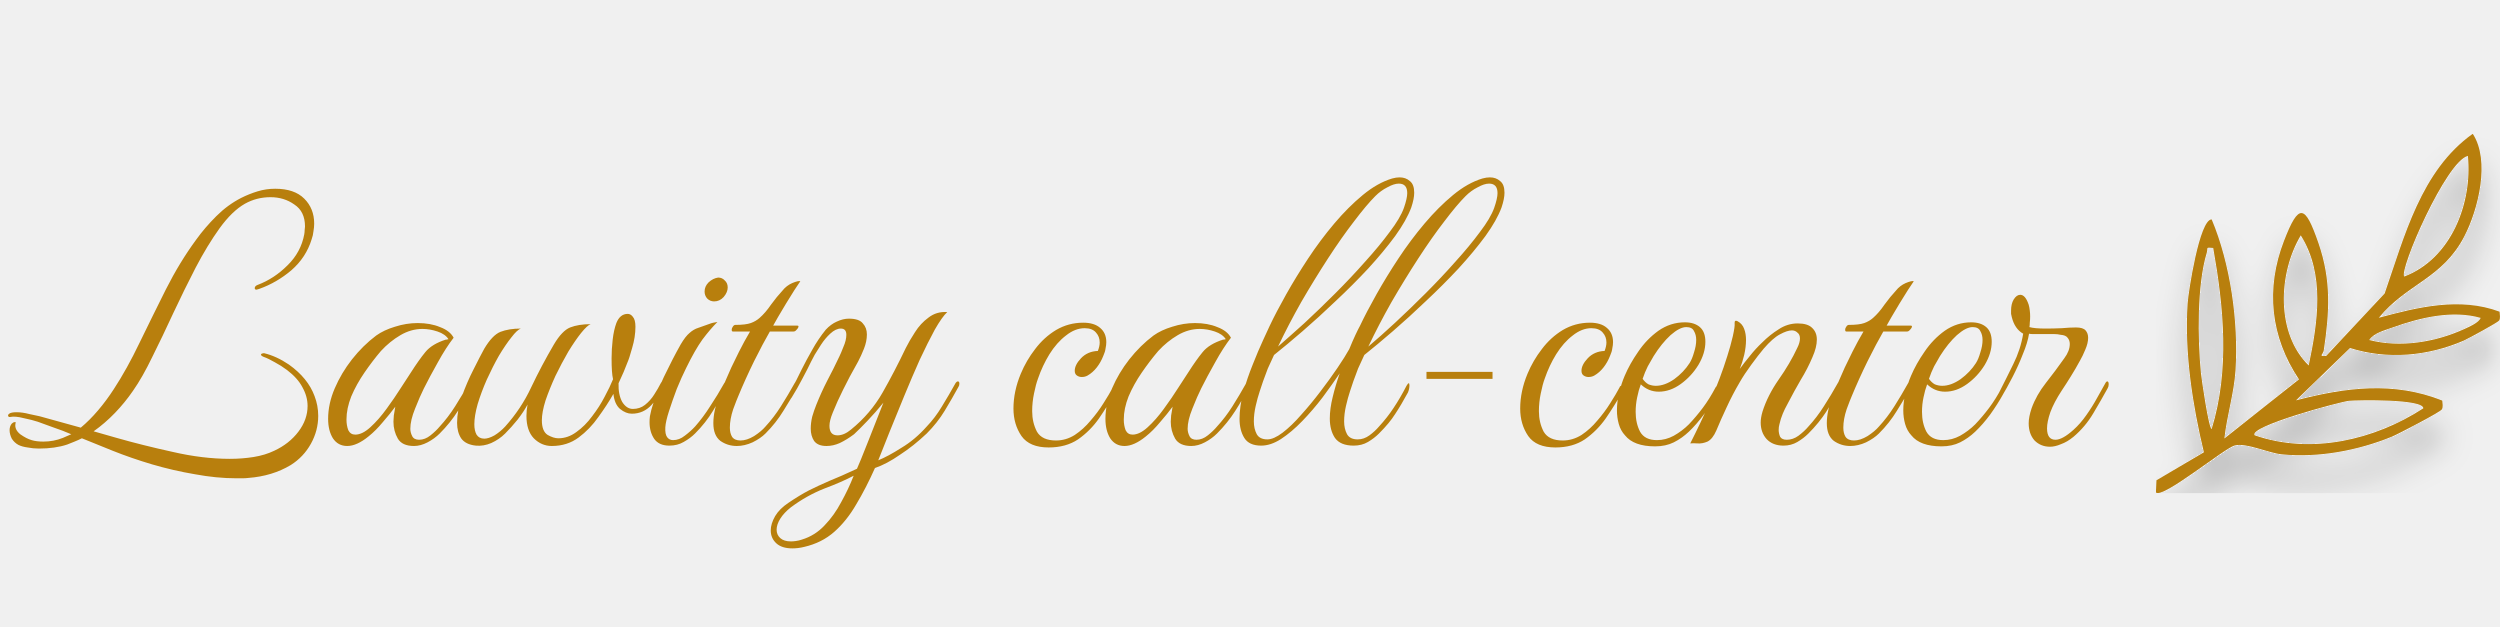
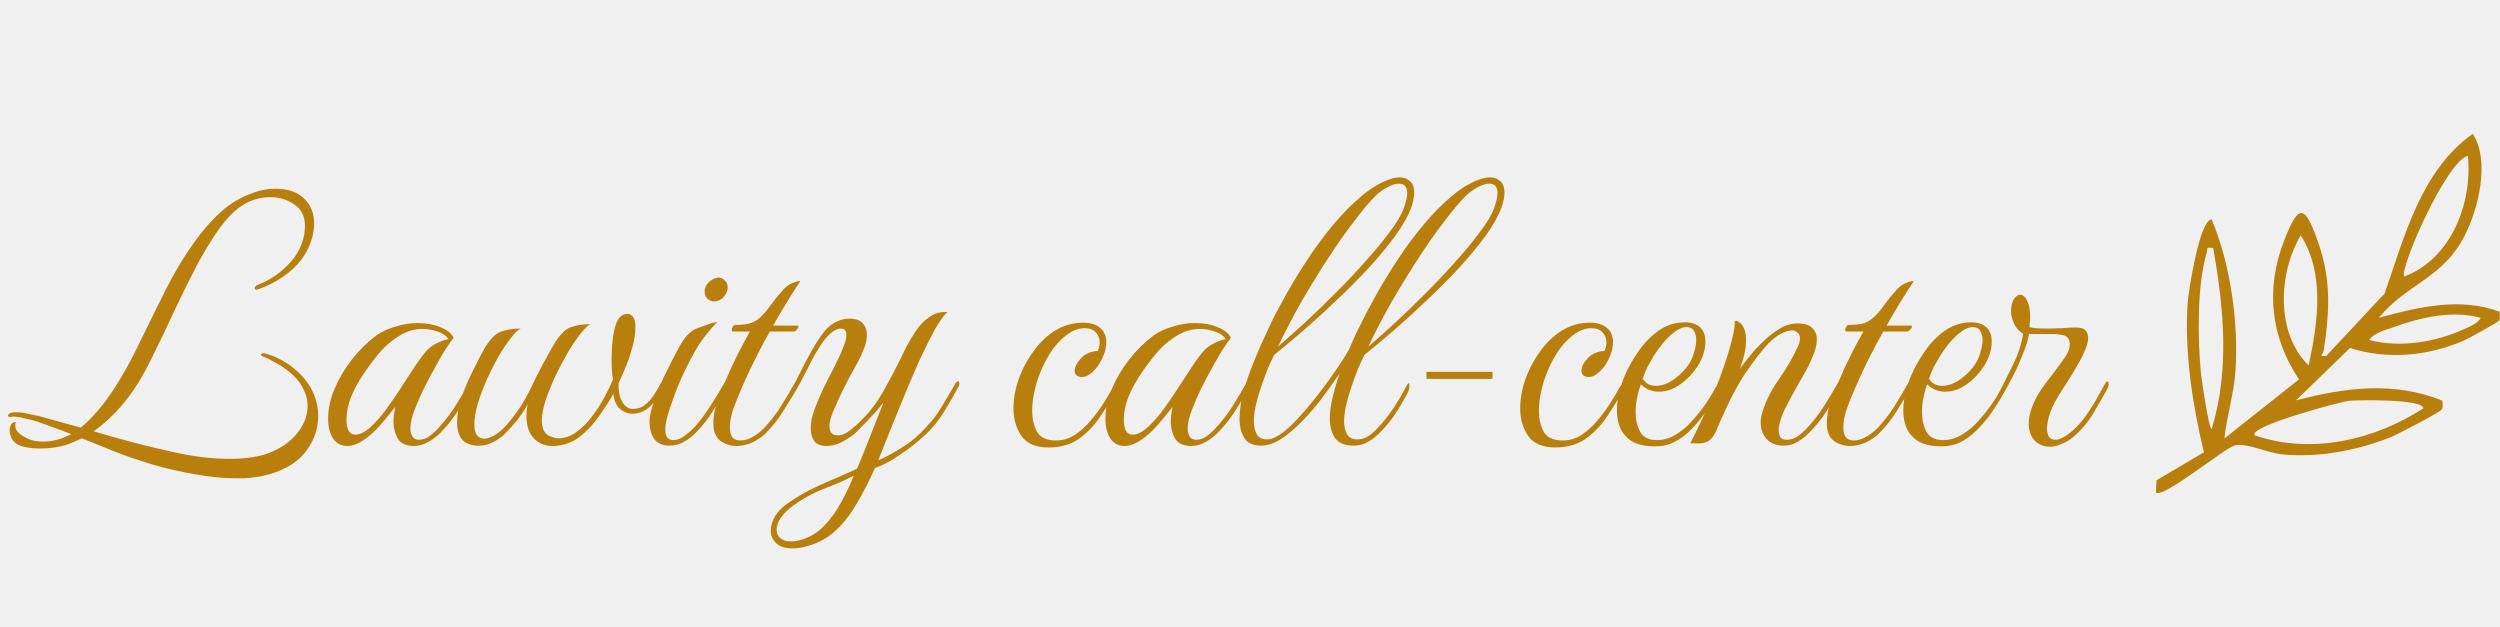
<svg xmlns="http://www.w3.org/2000/svg" width="327" height="82" viewBox="0 0 327 82" fill="none">
  <path d="M32.503 62.512C32.247 62.544 31.975 62.56 31.687 62.56C31.431 62.56 31.175 62.56 30.919 62.56C29.191 62.56 27.383 62.384 25.495 62.032C23.607 61.712 21.735 61.28 19.879 60.736C18.055 60.192 16.343 59.6 14.743 58.96L10.711 57.328C10.391 57.488 10.071 57.632 9.751 57.76C9.463 57.888 9.143 58.016 8.791 58.144C7.735 58.496 6.503 58.672 5.095 58.672C4.583 58.672 4.087 58.624 3.607 58.528C3.127 58.464 2.727 58.352 2.407 58.192C2.055 58 1.767 57.728 1.543 57.376C1.351 56.992 1.255 56.624 1.255 56.272C1.255 55.92 1.351 55.632 1.543 55.408C1.671 55.28 1.799 55.216 1.927 55.216C2.055 55.184 2.087 55.248 2.023 55.408C1.927 55.92 2.135 56.384 2.647 56.8C3.191 57.184 3.687 57.44 4.135 57.568C4.551 57.696 5.063 57.76 5.671 57.76C6.567 57.76 7.415 57.6 8.215 57.28L9.319 56.8C8.583 56.48 7.831 56.192 7.063 55.936C6.295 55.648 5.591 55.392 4.951 55.168C4.471 55.008 3.847 54.848 3.079 54.688C2.343 54.496 1.751 54.448 1.303 54.544H1.255C1.159 54.544 1.095 54.496 1.063 54.4C1.031 54.304 1.079 54.208 1.207 54.112C1.367 53.984 1.687 53.92 2.167 53.92C2.679 53.92 3.239 54 3.847 54.16C4.455 54.288 4.903 54.384 5.191 54.448L10.567 55.936C11.335 55.296 12.087 54.544 12.823 53.68C13.559 52.816 14.247 51.888 14.887 50.896C16.039 49.136 17.159 47.12 18.247 44.848C19.367 42.544 20.519 40.208 21.703 37.84C22.919 35.44 24.247 33.264 25.687 31.312C26.423 30.288 27.287 29.28 28.279 28.288C29.271 27.296 30.359 26.496 31.543 25.888C32.247 25.536 32.967 25.248 33.703 25.024C34.439 24.8 35.207 24.688 36.007 24.688C37.671 24.688 38.935 25.12 39.799 25.984C40.663 26.848 41.095 27.936 41.095 29.248C41.095 29.568 41.063 29.904 40.999 30.256C40.967 30.608 40.887 30.96 40.759 31.312C40.279 32.88 39.399 34.224 38.119 35.344C36.839 36.432 35.431 37.248 33.895 37.792C33.703 37.856 33.591 37.888 33.559 37.888C33.399 37.888 33.319 37.824 33.319 37.696C33.319 37.504 33.447 37.36 33.703 37.264C35.143 36.72 36.439 35.872 37.591 34.72C38.775 33.568 39.511 32.208 39.799 30.64C39.831 30.448 39.847 30.272 39.847 30.112C39.879 29.92 39.895 29.76 39.895 29.632C39.895 28.32 39.431 27.36 38.503 26.752C37.607 26.112 36.567 25.792 35.383 25.792C34.167 25.792 33.047 26.08 32.023 26.656C30.903 27.296 29.799 28.368 28.711 29.872C27.655 31.344 26.615 33.056 25.591 35.008C24.599 36.928 23.623 38.912 22.663 40.96C21.735 42.976 20.823 44.88 19.927 46.672C19.063 48.464 18.215 49.952 17.383 51.136C16.679 52.16 15.895 53.12 15.031 54.016C14.167 54.912 13.239 55.712 12.247 56.416L15.271 57.28C17.511 57.92 19.943 58.528 22.567 59.104C25.191 59.712 27.687 60.016 30.055 60.016C31.143 60.016 32.183 59.936 33.175 59.776C34.167 59.616 35.063 59.344 35.863 58.96C37.175 58.352 38.231 57.52 39.031 56.464C39.831 55.408 40.231 54.288 40.231 53.104C40.231 52.272 40.007 51.456 39.559 50.656C39.143 49.856 38.471 49.104 37.543 48.4C37.031 48.016 36.503 47.68 35.959 47.392C35.415 47.072 34.919 46.832 34.471 46.672C34.247 46.576 34.135 46.48 34.135 46.384C34.135 46.32 34.183 46.272 34.279 46.24C34.407 46.208 34.487 46.192 34.519 46.192C35.607 46.448 36.695 46.944 37.783 47.68C39.447 48.864 40.567 50.24 41.143 51.808C41.463 52.64 41.623 53.504 41.623 54.4C41.623 55.68 41.303 56.896 40.663 58.048C40.023 59.2 39.143 60.128 38.023 60.832C36.423 61.792 34.583 62.352 32.503 62.512ZM54.151 58.336C53.127 58.336 52.423 58.016 52.039 57.376C51.655 56.704 51.463 55.968 51.463 55.168C51.463 55.008 51.479 54.736 51.511 54.352C51.575 53.936 51.639 53.552 51.703 53.2C51.255 53.808 50.711 54.48 50.071 55.216C49.463 55.952 48.839 56.576 48.199 57.088C47.175 57.92 46.247 58.336 45.415 58.336C44.615 58.336 43.991 58 43.543 57.328C43.127 56.656 42.919 55.808 42.919 54.784C42.919 53.472 43.207 52.144 43.783 50.8C44.359 49.456 45.111 48.192 46.039 47.008C46.999 45.792 48.055 44.752 49.207 43.888C49.879 43.408 50.695 43.024 51.655 42.736C52.647 42.416 53.639 42.256 54.631 42.256C55.751 42.256 56.727 42.432 57.559 42.784C58.423 43.104 59.015 43.568 59.335 44.176C58.663 45.04 57.975 46.112 57.271 47.392C56.567 48.64 55.959 49.776 55.447 50.8C55.095 51.504 54.711 52.384 54.295 53.44C53.879 54.464 53.671 55.344 53.671 56.08C53.671 56.4 53.751 56.72 53.911 57.04C54.071 57.36 54.375 57.52 54.823 57.52C55.335 57.52 55.831 57.328 56.311 56.944C56.791 56.56 57.191 56.176 57.511 55.792C58.247 54.992 58.919 54.112 59.527 53.152C60.135 52.192 60.743 51.168 61.351 50.08C61.447 49.952 61.543 49.888 61.639 49.888C61.767 49.888 61.831 49.984 61.831 50.176C61.831 50.336 61.799 50.464 61.735 50.56C61.191 51.616 60.583 52.672 59.911 53.728C59.239 54.784 58.439 55.776 57.511 56.704C57.063 57.152 56.535 57.536 55.927 57.856C55.319 58.176 54.727 58.336 54.151 58.336ZM46.471 56.848C47.079 56.848 47.735 56.528 48.439 55.888C49.175 55.216 49.879 54.416 50.551 53.488C51.255 52.528 51.879 51.616 52.423 50.752C52.999 49.856 53.447 49.168 53.767 48.688C54.439 47.632 55.063 46.752 55.639 46.048C56.215 45.344 57.111 44.8 58.327 44.416C58.391 44.416 58.439 44.416 58.471 44.416C58.535 44.384 58.599 44.368 58.663 44.368C58.375 43.92 57.895 43.584 57.223 43.36C56.551 43.136 55.895 43.024 55.255 43.024C54.263 43.024 53.303 43.296 52.375 43.84C51.447 44.384 50.599 45.072 49.831 45.904C49.095 46.768 48.375 47.712 47.671 48.736C46.967 49.76 46.391 50.8 45.943 51.856C45.527 52.912 45.319 53.92 45.319 54.88C45.319 55.392 45.399 55.856 45.559 56.272C45.751 56.656 46.055 56.848 46.471 56.848ZM72.171 58.336C71.275 58.336 70.491 58 69.819 57.328C69.179 56.656 68.859 55.68 68.859 54.4C68.859 53.92 68.907 53.424 69.003 52.912C68.683 53.52 68.251 54.176 67.707 54.88C67.163 55.552 66.619 56.16 66.075 56.704C65.563 57.216 64.955 57.632 64.251 57.952C63.579 58.24 62.907 58.352 62.235 58.288C61.339 58.192 60.699 57.872 60.315 57.328C59.963 56.784 59.787 56.112 59.787 55.312C59.787 54.256 59.995 53.104 60.411 51.856C60.859 50.608 61.371 49.424 61.947 48.304C62.523 47.152 62.987 46.256 63.339 45.616C64.043 44.432 64.747 43.696 65.451 43.408C66.187 43.12 67.083 42.976 68.139 42.976C67.819 43.072 67.403 43.456 66.891 44.128C66.379 44.768 65.835 45.568 65.259 46.528C64.715 47.488 64.187 48.528 63.675 49.648C63.195 50.736 62.795 51.808 62.475 52.864C62.187 53.888 62.043 54.768 62.043 55.504C62.043 56.048 62.139 56.496 62.331 56.848C62.555 57.2 62.891 57.376 63.339 57.376C63.723 57.376 64.171 57.232 64.683 56.944C65.195 56.624 65.659 56.24 66.075 55.792C67.483 54.224 68.619 52.512 69.483 50.656C70.379 48.768 71.371 46.896 72.459 45.04C73.163 43.856 73.867 43.12 74.571 42.832C75.307 42.544 76.203 42.4 77.259 42.4C76.971 42.496 76.555 42.88 76.011 43.552C75.499 44.192 74.939 45.008 74.331 46C73.755 46.992 73.195 48.048 72.651 49.168C72.139 50.288 71.707 51.36 71.355 52.384C71.035 53.408 70.875 54.272 70.875 54.976C70.875 55.936 71.131 56.576 71.643 56.896C72.155 57.184 72.619 57.328 73.035 57.328C73.867 57.328 74.651 57.056 75.387 56.512C76.155 55.968 76.843 55.28 77.451 54.448C78.091 53.616 78.635 52.768 79.083 51.904C79.563 51.008 79.931 50.24 80.187 49.6C80.059 49.088 79.995 48.176 79.995 46.864C79.995 46.064 80.043 45.248 80.139 44.416C80.235 43.584 80.395 42.864 80.619 42.256C80.939 41.456 81.435 41.056 82.107 41.056C82.363 41.056 82.587 41.184 82.779 41.44C83.003 41.696 83.115 42.128 83.115 42.736C83.115 43.632 82.971 44.56 82.683 45.52C82.427 46.448 82.219 47.088 82.059 47.44C81.931 47.76 81.771 48.16 81.579 48.64C81.387 49.088 81.163 49.584 80.907 50.128C80.875 51.12 81.035 51.936 81.387 52.576C81.771 53.184 82.235 53.488 82.779 53.488C83.387 53.488 83.915 53.312 84.363 52.96C84.843 52.576 85.243 52.128 85.563 51.616C85.915 51.072 86.203 50.576 86.427 50.128C86.523 49.936 86.651 49.84 86.811 49.84C86.939 49.84 87.003 49.92 87.003 50.08C87.003 50.176 86.955 50.32 86.859 50.512C86.475 51.376 85.931 52.192 85.227 52.96C84.523 53.728 83.659 54.112 82.635 54.112C82.123 54.112 81.611 53.904 81.099 53.488C80.619 53.072 80.331 52.416 80.235 51.52C79.691 52.48 79.035 53.488 78.267 54.544C77.531 55.6 76.667 56.496 75.675 57.232C74.683 57.968 73.515 58.336 72.171 58.336ZM87.552 58.288C86.656 58.288 86 58 85.584 57.424C85.168 56.816 84.96 56.08 84.96 55.216C84.96 54.96 84.976 54.704 85.008 54.448C85.072 54.16 85.136 53.872 85.2 53.584C85.552 52.304 86.096 50.88 86.832 49.312C87.6 47.712 88.336 46.288 89.04 45.04C89.456 44.336 89.84 43.84 90.192 43.552C90.544 43.232 90.928 43.008 91.344 42.88C91.76 42.72 92.256 42.544 92.832 42.352C92.992 42.288 93.152 42.24 93.312 42.208C93.472 42.176 93.648 42.144 93.84 42.112C93.2 42.752 92.544 43.52 91.872 44.416C91.232 45.312 90.528 46.544 89.76 48.112C89.344 48.944 88.928 49.872 88.512 50.896C88.128 51.92 87.792 52.88 87.504 53.776C87.216 54.672 87.056 55.376 87.024 55.888C86.992 56.496 87.072 56.928 87.264 57.184C87.456 57.44 87.712 57.568 88.032 57.568C88.576 57.568 89.088 57.376 89.568 56.992C90.08 56.608 90.528 56.208 90.912 55.792C91.616 54.992 92.272 54.112 92.88 53.152C93.52 52.192 94.144 51.168 94.752 50.08C94.848 49.952 94.928 49.888 94.992 49.888C95.12 49.888 95.184 49.984 95.184 50.176C95.184 50.336 95.152 50.464 95.088 50.56C94.512 51.616 93.904 52.672 93.264 53.728C92.624 54.784 91.84 55.776 90.912 56.704C90.496 57.12 90 57.488 89.424 57.808C88.88 58.128 88.256 58.288 87.552 58.288ZM93.408 39.424C93.056 39.424 92.752 39.296 92.496 39.04C92.272 38.784 92.16 38.48 92.16 38.128C92.16 37.68 92.336 37.28 92.688 36.928C93.072 36.576 93.488 36.368 93.936 36.304C94.288 36.304 94.576 36.432 94.8 36.688C95.056 36.912 95.184 37.216 95.184 37.6C95.184 38.016 95.008 38.432 94.656 38.848C94.304 39.232 93.888 39.424 93.408 39.424ZM96.378 58.336C95.578 58.336 94.858 58.112 94.218 57.664C93.61 57.184 93.306 56.416 93.306 55.36C93.306 54.24 93.578 53.008 94.122 51.664C94.666 50.32 95.178 49.12 95.658 48.064C95.914 47.552 96.25 46.864 96.666 46C97.114 45.104 97.594 44.224 98.106 43.36H95.85C95.754 43.36 95.706 43.28 95.706 43.12C95.706 42.992 95.754 42.864 95.85 42.736C95.946 42.576 96.058 42.496 96.186 42.496C97.082 42.496 97.754 42.416 98.202 42.256C98.65 42.096 99.034 41.872 99.354 41.584C99.866 41.136 100.362 40.56 100.842 39.856C101.354 39.152 101.85 38.544 102.33 38.032C102.682 37.584 103.114 37.248 103.626 37.024C104.17 36.8 104.522 36.72 104.682 36.784C104.522 37.008 104.266 37.392 103.914 37.936C103.562 38.48 103.194 39.072 102.81 39.712C102.426 40.352 102.074 40.944 101.754 41.488C101.434 42.032 101.226 42.4 101.13 42.592H104.298C104.394 42.592 104.442 42.624 104.442 42.688C104.442 42.816 104.362 42.96 104.202 43.12C104.074 43.28 103.946 43.36 103.818 43.36H100.698C100.122 44.352 99.434 45.648 98.634 47.248C97.866 48.816 97.178 50.336 96.57 51.808C96.442 52.096 96.218 52.672 95.898 53.536C95.61 54.4 95.466 55.2 95.466 55.936C95.466 56.416 95.562 56.816 95.754 57.136C95.978 57.456 96.346 57.616 96.858 57.616C97.402 57.616 97.994 57.424 98.634 57.04C99.274 56.624 99.77 56.208 100.122 55.792C100.858 54.992 101.53 54.112 102.138 53.152C102.746 52.192 103.354 51.168 103.962 50.08C104.058 49.952 104.154 49.888 104.25 49.888C104.378 49.888 104.442 49.984 104.442 50.176C104.442 50.336 104.41 50.464 104.346 50.56C103.77 51.616 103.146 52.672 102.474 53.728C101.834 54.784 101.05 55.776 100.122 56.704C99.706 57.12 99.146 57.504 98.442 57.856C97.738 58.176 97.05 58.336 96.378 58.336ZM105.181 71.536C104.669 71.664 104.157 71.728 103.645 71.728C102.717 71.728 102.013 71.504 101.533 71.056C101.053 70.608 100.813 70.048 100.813 69.376C100.813 68.8 101.005 68.176 101.389 67.504C101.773 66.864 102.349 66.288 103.117 65.776C104.109 65.104 105.005 64.56 105.805 64.144C106.637 63.728 107.533 63.312 108.493 62.896C109.453 62.512 110.653 61.984 112.093 61.312C112.253 60.96 112.429 60.544 112.621 60.064C112.813 59.584 113.133 58.784 113.581 57.664C114.029 56.544 114.685 54.88 115.549 52.672C114.845 53.536 114.141 54.336 113.437 55.072C112.733 55.808 112.157 56.384 111.709 56.8C111.069 57.28 110.445 57.664 109.837 57.952C109.261 58.208 108.685 58.336 108.109 58.336C107.341 58.336 106.797 58.112 106.477 57.664C106.189 57.216 106.045 56.688 106.045 56.08C106.045 55.568 106.109 55.04 106.237 54.496C106.397 53.952 106.573 53.44 106.765 52.96C107.213 51.84 107.693 50.784 108.205 49.792C108.749 48.768 109.277 47.712 109.789 46.624C109.917 46.368 110.093 45.952 110.317 45.376C110.573 44.8 110.701 44.272 110.701 43.792C110.701 43.248 110.461 42.976 109.981 42.976C109.533 42.976 109.069 43.2 108.589 43.648C108.141 44.064 107.741 44.544 107.389 45.088C107.037 45.632 106.765 46.064 106.573 46.384C106.573 46.384 106.413 46.688 106.093 47.296C105.805 47.904 105.421 48.656 104.941 49.552C104.493 50.416 104.029 51.232 103.549 52C103.453 52.16 103.325 52.24 103.165 52.24C103.037 52.24 102.973 52.176 102.973 52.048C102.973 51.984 103.053 51.792 103.213 51.472C103.917 50.224 104.461 49.184 104.845 48.352C105.261 47.52 105.725 46.656 106.237 45.76C106.749 44.832 107.341 43.952 108.013 43.12C108.461 42.64 108.941 42.288 109.453 42.064C109.997 41.808 110.525 41.68 111.037 41.68C111.933 41.68 112.541 41.888 112.861 42.304C113.213 42.688 113.389 43.168 113.389 43.744C113.389 44.352 113.261 44.976 113.005 45.616C112.749 46.256 112.493 46.816 112.237 47.296C111.437 48.704 110.781 49.936 110.269 50.992C109.757 52.016 109.309 53.008 108.925 53.968C108.637 54.672 108.493 55.248 108.493 55.696C108.493 56.528 108.845 56.944 109.549 56.944C110.125 56.944 110.717 56.688 111.325 56.176C113.021 54.8 114.397 53.184 115.453 51.328C116.509 49.472 117.517 47.536 118.477 45.52C118.797 44.88 119.197 44.192 119.677 43.456C120.157 42.688 120.749 42.048 121.453 41.536C122.157 40.992 122.973 40.752 123.901 40.816C123.453 41.232 122.909 42 122.269 43.12C121.661 44.24 121.005 45.552 120.301 47.056C119.629 48.56 118.957 50.128 118.285 51.76C117.613 53.392 116.973 54.96 116.365 56.464C115.789 57.936 115.293 59.184 114.877 60.208C115.741 59.856 116.749 59.312 117.901 58.576C119.085 57.872 120.189 56.944 121.213 55.792C121.949 55.024 122.605 54.16 123.181 53.2C123.789 52.208 124.397 51.168 125.005 50.08C125.101 49.952 125.197 49.888 125.293 49.888C125.421 49.888 125.485 49.984 125.485 50.176C125.485 50.336 125.453 50.464 125.389 50.56C124.813 51.616 124.205 52.672 123.565 53.728C122.925 54.784 122.141 55.776 121.213 56.704C120.061 57.792 118.893 58.72 117.709 59.488C116.557 60.288 115.469 60.864 114.445 61.216C113.677 62.944 112.861 64.528 111.997 65.968C111.165 67.408 110.205 68.608 109.117 69.568C108.029 70.528 106.717 71.184 105.181 71.536ZM104.893 70.576C106.045 70.224 107.037 69.6 107.869 68.704C108.701 67.84 109.421 66.832 110.029 65.68C110.669 64.528 111.213 63.376 111.661 62.224C110.637 62.768 109.357 63.328 107.821 63.904C106.285 64.512 104.829 65.328 103.453 66.352C102.845 66.832 102.381 67.328 102.061 67.84C101.741 68.352 101.581 68.832 101.581 69.28C101.581 69.728 101.741 70.096 102.061 70.384C102.381 70.672 102.845 70.816 103.453 70.816C103.645 70.816 103.853 70.8 104.077 70.768C104.333 70.736 104.605 70.672 104.893 70.576ZM137.168 58.528C135.504 58.528 134.32 58.032 133.616 57.04C132.912 56.016 132.56 54.816 132.56 53.44C132.56 51.936 132.88 50.416 133.52 48.88C134 47.728 134.624 46.656 135.392 45.664C136.16 44.64 137.072 43.808 138.128 43.168C139.216 42.528 140.4 42.208 141.68 42.208C142.64 42.208 143.376 42.432 143.888 42.88C144.432 43.328 144.704 43.952 144.704 44.752C144.704 45.008 144.672 45.28 144.608 45.568C144.576 45.856 144.48 46.176 144.32 46.528C144.096 47.104 143.808 47.616 143.456 48.064C143.104 48.512 142.704 48.864 142.256 49.12C142.032 49.248 141.776 49.312 141.488 49.312C141.264 49.312 141.056 49.248 140.864 49.12C140.672 48.992 140.576 48.784 140.576 48.496C140.576 47.984 140.848 47.44 141.392 46.864C141.968 46.256 142.704 45.936 143.6 45.904C143.76 45.488 143.84 45.12 143.84 44.8C143.84 44.288 143.68 43.856 143.36 43.504C143.04 43.12 142.544 42.928 141.872 42.928C141.04 42.928 140.224 43.248 139.424 43.888C138.624 44.496 137.904 45.312 137.264 46.336C136.656 47.328 136.16 48.384 135.776 49.504C135.584 50.016 135.408 50.672 135.248 51.472C135.088 52.24 135.008 53.008 135.008 53.776C135.008 54.768 135.216 55.664 135.632 56.464C136.08 57.232 136.912 57.616 138.128 57.616C138.992 57.616 139.808 57.376 140.576 56.896C141.344 56.384 142.032 55.76 142.64 55.024C143.28 54.288 143.84 53.536 144.32 52.768C144.832 51.968 145.248 51.264 145.568 50.656C145.6 50.528 145.68 50.464 145.808 50.464C145.968 50.464 146.048 50.592 146.048 50.848C146.048 50.976 146 51.12 145.904 51.28C145.232 52.464 144.512 53.616 143.744 54.736C142.976 55.824 142.064 56.736 141.008 57.472C139.952 58.176 138.672 58.528 137.168 58.528ZM155.823 58.336C154.799 58.336 154.095 58.016 153.711 57.376C153.327 56.704 153.135 55.968 153.135 55.168C153.135 55.008 153.151 54.736 153.183 54.352C153.247 53.936 153.311 53.552 153.375 53.2C152.927 53.808 152.383 54.48 151.743 55.216C151.135 55.952 150.511 56.576 149.871 57.088C148.847 57.92 147.919 58.336 147.087 58.336C146.287 58.336 145.663 58 145.215 57.328C144.799 56.656 144.591 55.808 144.591 54.784C144.591 53.472 144.879 52.144 145.455 50.8C146.031 49.456 146.783 48.192 147.711 47.008C148.671 45.792 149.727 44.752 150.879 43.888C151.551 43.408 152.367 43.024 153.327 42.736C154.319 42.416 155.311 42.256 156.303 42.256C157.423 42.256 158.399 42.432 159.231 42.784C160.095 43.104 160.687 43.568 161.007 44.176C160.335 45.04 159.647 46.112 158.943 47.392C158.239 48.64 157.631 49.776 157.119 50.8C156.767 51.504 156.383 52.384 155.967 53.44C155.551 54.464 155.343 55.344 155.343 56.08C155.343 56.4 155.423 56.72 155.583 57.04C155.743 57.36 156.047 57.52 156.495 57.52C157.007 57.52 157.503 57.328 157.983 56.944C158.463 56.56 158.863 56.176 159.183 55.792C159.919 54.992 160.591 54.112 161.199 53.152C161.807 52.192 162.415 51.168 163.023 50.08C163.119 49.952 163.215 49.888 163.311 49.888C163.439 49.888 163.503 49.984 163.503 50.176C163.503 50.336 163.471 50.464 163.407 50.56C162.863 51.616 162.255 52.672 161.583 53.728C160.911 54.784 160.111 55.776 159.183 56.704C158.735 57.152 158.207 57.536 157.599 57.856C156.991 58.176 156.399 58.336 155.823 58.336ZM148.143 56.848C148.751 56.848 149.407 56.528 150.111 55.888C150.847 55.216 151.551 54.416 152.223 53.488C152.927 52.528 153.551 51.616 154.095 50.752C154.671 49.856 155.119 49.168 155.439 48.688C156.111 47.632 156.735 46.752 157.311 46.048C157.887 45.344 158.783 44.8 159.999 44.416C160.063 44.416 160.111 44.416 160.143 44.416C160.207 44.384 160.271 44.368 160.335 44.368C160.047 43.92 159.567 43.584 158.895 43.36C158.223 43.136 157.567 43.024 156.927 43.024C155.935 43.024 154.975 43.296 154.047 43.84C153.119 44.384 152.271 45.072 151.503 45.904C150.767 46.768 150.047 47.712 149.343 48.736C148.639 49.76 148.063 50.8 147.615 51.856C147.199 52.912 146.991 53.92 146.991 54.88C146.991 55.392 147.071 55.856 147.231 56.272C147.423 56.656 147.727 56.848 148.143 56.848ZM164.963 58.288C163.907 58.288 163.171 57.952 162.755 57.28C162.339 56.608 162.131 55.776 162.131 54.784C162.131 53.728 162.291 52.576 162.611 51.328C162.963 50.08 163.379 48.864 163.859 47.68C164.339 46.464 164.787 45.408 165.203 44.512C165.619 43.616 165.907 42.992 166.067 42.64C166.643 41.424 167.363 40.048 168.227 38.512C169.091 36.976 170.051 35.408 171.107 33.808C172.163 32.208 173.299 30.688 174.515 29.248C175.731 27.808 176.979 26.56 178.259 25.504C179.539 24.448 180.819 23.728 182.099 23.344C182.451 23.248 182.771 23.2 183.059 23.2C183.603 23.2 184.051 23.36 184.403 23.68C184.787 23.968 184.979 24.48 184.979 25.216C184.979 25.728 184.851 26.368 184.595 27.136C184.179 28.256 183.475 29.504 182.483 30.88C181.491 32.224 180.323 33.632 178.979 35.104C177.635 36.544 176.211 37.968 174.707 39.376C173.235 40.784 171.795 42.096 170.387 43.312C168.979 44.528 167.731 45.568 166.643 46.432C166.355 47.04 166.083 47.632 165.827 48.208C165.603 48.784 165.395 49.344 165.203 49.888C165.107 50.176 164.963 50.608 164.771 51.184C164.579 51.76 164.403 52.4 164.243 53.104C164.083 53.808 164.003 54.48 164.003 55.12C164.003 55.76 164.131 56.32 164.387 56.8C164.643 57.248 165.107 57.472 165.779 57.472C166.323 57.472 166.979 57.184 167.747 56.608C168.547 56 169.363 55.216 170.195 54.256C171.059 53.296 171.891 52.288 172.691 51.232C173.523 50.144 174.275 49.104 174.947 48.112C175.619 47.12 176.131 46.304 176.483 45.664C176.771 44.96 177.043 44.336 177.299 43.792C177.555 43.248 177.747 42.864 177.875 42.64C178.451 41.424 179.171 40.048 180.035 38.512C180.899 36.976 181.859 35.408 182.915 33.808C183.971 32.208 185.107 30.688 186.323 29.248C187.539 27.808 188.787 26.56 190.067 25.504C191.347 24.448 192.627 23.728 193.907 23.344C194.259 23.248 194.579 23.2 194.867 23.2C195.411 23.2 195.859 23.36 196.211 23.68C196.595 23.968 196.787 24.48 196.787 25.216C196.787 25.728 196.659 26.368 196.403 27.136C195.987 28.256 195.283 29.504 194.291 30.88C193.299 32.224 192.131 33.632 190.787 35.104C189.443 36.544 188.019 37.968 186.515 39.376C185.043 40.784 183.603 42.096 182.195 43.312C180.787 44.528 179.539 45.568 178.451 46.432C178.163 47.04 177.891 47.632 177.635 48.208C177.411 48.784 177.203 49.344 177.011 49.888C176.915 50.176 176.771 50.608 176.579 51.184C176.387 51.76 176.211 52.4 176.051 53.104C175.891 53.808 175.811 54.48 175.811 55.12C175.811 55.76 175.939 56.32 176.195 56.8C176.451 57.248 176.915 57.472 177.587 57.472C178.131 57.472 178.643 57.296 179.123 56.944C179.603 56.592 180.019 56.208 180.371 55.792C181.107 54.992 181.747 54.176 182.291 53.344C182.867 52.48 183.427 51.52 183.971 50.464C184.099 50.24 184.195 50.128 184.259 50.128C184.323 50.128 184.355 50.224 184.355 50.416C184.355 50.704 184.291 51.008 184.163 51.328C183.555 52.448 182.995 53.392 182.483 54.16C182.003 54.928 181.299 55.776 180.371 56.704C179.955 57.12 179.475 57.488 178.931 57.808C178.387 58.128 177.763 58.288 177.059 58.288C175.907 58.288 175.091 57.952 174.611 57.28C174.163 56.608 173.939 55.76 173.939 54.736C173.939 53.872 174.067 52.928 174.323 51.904C174.579 50.848 174.883 49.824 175.235 48.832C174.563 49.824 173.811 50.88 172.979 52C172.147 53.088 171.267 54.112 170.339 55.072C169.411 56.032 168.483 56.816 167.555 57.424C166.659 58 165.795 58.288 164.963 58.288ZM167.171 45.328C168.163 44.464 169.315 43.44 170.627 42.256C171.939 41.04 173.283 39.744 174.659 38.368C176.035 36.992 177.331 35.616 178.547 34.24C179.795 32.864 180.867 31.568 181.763 30.352C182.691 29.136 183.315 28.08 183.635 27.184C183.923 26.352 184.067 25.712 184.067 25.264C184.067 24.432 183.699 24.016 182.963 24.016C182.547 24.016 182.051 24.176 181.475 24.496C180.899 24.784 180.371 25.168 179.891 25.648C179.123 26.416 178.195 27.52 177.107 28.96C176.019 30.368 174.883 31.984 173.699 33.808C172.515 35.632 171.347 37.536 170.195 39.52C169.075 41.504 168.067 43.44 167.171 45.328ZM178.979 45.328C180.003 44.464 181.155 43.44 182.435 42.256C183.747 41.04 185.091 39.744 186.467 38.368C187.843 36.992 189.139 35.616 190.355 34.24C191.603 32.864 192.675 31.568 193.571 30.352C194.499 29.136 195.123 28.08 195.443 27.184C195.731 26.352 195.875 25.712 195.875 25.264C195.875 24.432 195.507 24.016 194.771 24.016C194.355 24.016 193.859 24.176 193.283 24.496C192.707 24.784 192.179 25.168 191.699 25.648C190.931 26.416 190.003 27.52 188.915 28.96C187.827 30.368 186.691 31.984 185.507 33.808C184.323 35.632 183.155 37.536 182.003 39.52C180.883 41.504 179.875 43.44 178.979 45.328ZM186.583 49.552V48.64H195.223V49.552H186.583ZM203.449 58.528C201.785 58.528 200.601 58.032 199.897 57.04C199.193 56.016 198.841 54.816 198.841 53.44C198.841 51.936 199.161 50.416 199.801 48.88C200.281 47.728 200.905 46.656 201.673 45.664C202.441 44.64 203.353 43.808 204.409 43.168C205.497 42.528 206.681 42.208 207.961 42.208C208.921 42.208 209.657 42.432 210.169 42.88C210.713 43.328 210.985 43.952 210.985 44.752C210.985 45.008 210.953 45.28 210.889 45.568C210.857 45.856 210.761 46.176 210.601 46.528C210.377 47.104 210.089 47.616 209.737 48.064C209.385 48.512 208.985 48.864 208.537 49.12C208.313 49.248 208.057 49.312 207.769 49.312C207.545 49.312 207.337 49.248 207.145 49.12C206.953 48.992 206.857 48.784 206.857 48.496C206.857 47.984 207.129 47.44 207.673 46.864C208.249 46.256 208.985 45.936 209.881 45.904C210.041 45.488 210.121 45.12 210.121 44.8C210.121 44.288 209.961 43.856 209.641 43.504C209.321 43.12 208.825 42.928 208.153 42.928C207.321 42.928 206.505 43.248 205.705 43.888C204.905 44.496 204.185 45.312 203.545 46.336C202.937 47.328 202.441 48.384 202.057 49.504C201.865 50.016 201.689 50.672 201.529 51.472C201.369 52.24 201.289 53.008 201.289 53.776C201.289 54.768 201.497 55.664 201.913 56.464C202.361 57.232 203.193 57.616 204.409 57.616C205.273 57.616 206.089 57.376 206.857 56.896C207.625 56.384 208.313 55.76 208.921 55.024C209.561 54.288 210.121 53.536 210.601 52.768C211.113 51.968 211.529 51.264 211.849 50.656C211.881 50.528 211.961 50.464 212.089 50.464C212.249 50.464 212.329 50.592 212.329 50.848C212.329 50.976 212.281 51.12 212.185 51.28C211.513 52.464 210.793 53.616 210.025 54.736C209.257 55.824 208.345 56.736 207.289 57.472C206.233 58.176 204.953 58.528 203.449 58.528ZM216.488 58.384C214.632 58.384 213.32 57.904 212.552 56.944C212.168 56.528 211.896 56.032 211.736 55.456C211.576 54.88 211.496 54.288 211.496 53.68C211.496 52.912 211.592 52.144 211.784 51.376C211.976 50.576 212.216 49.84 212.504 49.168C212.952 48.112 213.544 47.056 214.28 46C215.016 44.912 215.896 44 216.92 43.264C217.976 42.528 219.128 42.16 220.376 42.16C221.208 42.16 221.864 42.368 222.344 42.784C222.824 43.2 223.064 43.84 223.064 44.704C223.064 45.696 222.76 46.704 222.152 47.728C221.544 48.72 220.776 49.552 219.848 50.224C218.92 50.896 217.96 51.232 216.968 51.232C216.072 51.232 215.288 50.912 214.616 50.272C214.424 50.784 214.264 51.36 214.136 52C214.008 52.608 213.944 53.232 213.944 53.872C213.944 54.864 214.136 55.728 214.52 56.464C214.936 57.2 215.672 57.568 216.728 57.568C217.496 57.568 218.232 57.376 218.936 56.992C219.672 56.576 220.328 56.08 220.904 55.504C221.544 54.832 222.152 54.112 222.728 53.344C223.304 52.576 223.864 51.68 224.408 50.656C224.472 50.56 224.52 50.512 224.552 50.512C224.68 50.512 224.744 50.656 224.744 50.944C224.744 51.136 224.68 51.344 224.552 51.568C224.072 52.432 223.512 53.312 222.872 54.208C222.232 55.072 221.576 55.824 220.904 56.464C220.296 57.04 219.64 57.504 218.936 57.856C218.232 58.208 217.416 58.384 216.488 58.384ZM214.856 49.552C215.08 49.872 215.336 50.112 215.624 50.272C215.944 50.4 216.264 50.464 216.584 50.464C217.352 50.464 218.152 50.176 218.984 49.6C219.816 48.992 220.488 48.288 221 47.488C221.224 47.136 221.416 46.672 221.576 46.096C221.768 45.52 221.864 44.976 221.864 44.464C221.864 44.016 221.768 43.632 221.576 43.312C221.416 42.96 221.08 42.784 220.568 42.784C219.992 42.784 219.304 43.136 218.504 43.84C217.736 44.544 217 45.456 216.296 46.576C216.072 46.96 215.816 47.408 215.528 47.92C215.272 48.432 215.048 48.976 214.856 49.552ZM233.275 58.288C232.347 58.288 231.611 58 231.067 57.424C230.555 56.848 230.299 56.128 230.299 55.264C230.299 54.848 230.379 54.368 230.539 53.824C230.987 52.416 231.691 51.024 232.651 49.648C233.643 48.24 234.459 46.848 235.099 45.472C235.323 45.024 235.435 44.624 235.435 44.272C235.435 43.92 235.323 43.664 235.099 43.504C234.907 43.312 234.667 43.216 234.379 43.216C233.963 43.216 233.435 43.392 232.795 43.744C232.187 44.064 231.483 44.688 230.683 45.616C230.203 46.192 229.659 46.896 229.051 47.728C228.443 48.56 227.947 49.312 227.563 49.984C226.923 51.072 226.347 52.176 225.835 53.296C225.323 54.384 224.875 55.392 224.491 56.32C224.171 57.056 223.787 57.536 223.339 57.76C222.891 57.952 222.459 58.032 222.043 58C221.627 57.968 221.307 57.968 221.083 58C221.979 56.24 222.859 54.384 223.723 52.432C224.587 50.48 225.323 48.528 225.931 46.576C226.219 45.68 226.459 44.816 226.651 43.984C226.843 43.12 226.923 42.56 226.891 42.304V42.208C226.891 41.952 227.019 41.888 227.275 42.016C227.691 42.24 227.979 42.576 228.139 43.024C228.299 43.44 228.379 43.92 228.379 44.464C228.379 45.072 228.299 45.728 228.139 46.432C227.979 47.104 227.787 47.712 227.563 48.256C227.979 47.68 228.427 47.104 228.907 46.528C229.387 45.92 229.915 45.344 230.491 44.8C231.163 44.128 231.883 43.552 232.651 43.072C233.419 42.56 234.251 42.304 235.147 42.304C236.011 42.304 236.635 42.496 237.019 42.88C237.435 43.264 237.643 43.776 237.643 44.416C237.643 45.088 237.451 45.856 237.067 46.72C236.651 47.712 236.139 48.704 235.531 49.696C234.955 50.688 234.427 51.648 233.947 52.576C233.851 52.768 233.691 53.072 233.467 53.488C233.275 53.872 233.099 54.304 232.939 54.784C232.875 55.008 232.811 55.248 232.747 55.504C232.683 55.728 232.651 55.968 232.651 56.224C232.651 56.544 232.715 56.848 232.843 57.136C233.003 57.392 233.291 57.52 233.707 57.52C234.251 57.52 234.763 57.344 235.243 56.992C235.755 56.608 236.187 56.208 236.539 55.792C237.275 54.992 237.947 54.112 238.555 53.152C239.195 52.16 239.819 51.12 240.427 50.032C240.523 49.904 240.587 49.84 240.619 49.84C240.747 49.84 240.811 49.984 240.811 50.272C240.811 50.464 240.779 50.608 240.715 50.704C240.139 51.76 239.531 52.8 238.891 53.824C238.251 54.816 237.467 55.776 236.539 56.704C236.123 57.12 235.643 57.488 235.099 57.808C234.555 58.128 233.947 58.288 233.275 58.288ZM242.019 58.336C241.219 58.336 240.499 58.112 239.859 57.664C239.251 57.184 238.947 56.416 238.947 55.36C238.947 54.24 239.219 53.008 239.763 51.664C240.307 50.32 240.819 49.12 241.299 48.064C241.555 47.552 241.891 46.864 242.307 46C242.755 45.104 243.235 44.224 243.747 43.36H241.491C241.395 43.36 241.347 43.28 241.347 43.12C241.347 42.992 241.395 42.864 241.491 42.736C241.587 42.576 241.699 42.496 241.827 42.496C242.723 42.496 243.395 42.416 243.843 42.256C244.291 42.096 244.675 41.872 244.995 41.584C245.507 41.136 246.003 40.56 246.483 39.856C246.995 39.152 247.491 38.544 247.971 38.032C248.323 37.584 248.755 37.248 249.267 37.024C249.811 36.8 250.163 36.72 250.323 36.784C250.163 37.008 249.907 37.392 249.555 37.936C249.203 38.48 248.835 39.072 248.451 39.712C248.067 40.352 247.715 40.944 247.395 41.488C247.075 42.032 246.867 42.4 246.771 42.592H249.939C250.035 42.592 250.083 42.624 250.083 42.688C250.083 42.816 250.003 42.96 249.843 43.12C249.715 43.28 249.587 43.36 249.459 43.36H246.339C245.763 44.352 245.075 45.648 244.275 47.248C243.507 48.816 242.819 50.336 242.211 51.808C242.083 52.096 241.859 52.672 241.539 53.536C241.251 54.4 241.107 55.2 241.107 55.936C241.107 56.416 241.203 56.816 241.395 57.136C241.619 57.456 241.987 57.616 242.499 57.616C243.043 57.616 243.635 57.424 244.275 57.04C244.915 56.624 245.411 56.208 245.763 55.792C246.499 54.992 247.171 54.112 247.779 53.152C248.387 52.192 248.995 51.168 249.603 50.08C249.699 49.952 249.795 49.888 249.891 49.888C250.019 49.888 250.083 49.984 250.083 50.176C250.083 50.336 250.051 50.464 249.987 50.56C249.411 51.616 248.787 52.672 248.115 53.728C247.475 54.784 246.691 55.776 245.763 56.704C245.347 57.12 244.787 57.504 244.083 57.856C243.379 58.176 242.691 58.336 242.019 58.336ZM253.941 58.384C252.085 58.384 250.773 57.904 250.005 56.944C249.621 56.528 249.349 56.032 249.189 55.456C249.029 54.88 248.949 54.288 248.949 53.68C248.949 52.912 249.045 52.144 249.237 51.376C249.429 50.576 249.669 49.84 249.957 49.168C250.405 48.112 250.997 47.056 251.733 46C252.469 44.912 253.349 44 254.373 43.264C255.429 42.528 256.581 42.16 257.829 42.16C258.661 42.16 259.317 42.368 259.797 42.784C260.277 43.2 260.517 43.84 260.517 44.704C260.517 45.696 260.213 46.704 259.605 47.728C258.997 48.72 258.229 49.552 257.301 50.224C256.373 50.896 255.413 51.232 254.421 51.232C253.525 51.232 252.741 50.912 252.069 50.272C251.877 50.784 251.717 51.36 251.589 52C251.461 52.608 251.397 53.232 251.397 53.872C251.397 54.864 251.589 55.728 251.973 56.464C252.389 57.2 253.125 57.568 254.181 57.568C254.949 57.568 255.685 57.376 256.389 56.992C257.125 56.576 257.781 56.08 258.357 55.504C258.997 54.832 259.605 54.112 260.181 53.344C260.757 52.576 261.317 51.68 261.861 50.656C261.925 50.56 261.973 50.512 262.005 50.512C262.133 50.512 262.197 50.656 262.197 50.944C262.197 51.136 262.133 51.344 262.005 51.568C261.525 52.432 260.965 53.312 260.325 54.208C259.685 55.072 259.029 55.824 258.357 56.464C257.749 57.04 257.093 57.504 256.389 57.856C255.685 58.208 254.869 58.384 253.941 58.384ZM252.309 49.552C252.533 49.872 252.789 50.112 253.077 50.272C253.397 50.4 253.717 50.464 254.037 50.464C254.805 50.464 255.605 50.176 256.437 49.6C257.269 48.992 257.941 48.288 258.453 47.488C258.677 47.136 258.869 46.672 259.029 46.096C259.221 45.52 259.317 44.976 259.317 44.464C259.317 44.016 259.221 43.632 259.029 43.312C258.869 42.96 258.533 42.784 258.021 42.784C257.445 42.784 256.757 43.136 255.957 43.84C255.189 44.544 254.453 45.456 253.749 46.576C253.525 46.96 253.269 47.408 252.981 47.92C252.725 48.432 252.501 48.976 252.309 49.552ZM271.208 57.136C270.664 57.584 270.12 57.904 269.576 58.096C269.064 58.32 268.584 58.432 268.136 58.432C267.336 58.432 266.664 58.16 266.12 57.616C265.608 57.04 265.352 56.288 265.352 55.36C265.352 54.816 265.48 54.16 265.736 53.392C266.152 52.24 266.776 51.136 267.608 50.08C268.44 49.024 269.24 47.952 270.008 46.864C270.488 46.224 270.728 45.6 270.728 44.992C270.728 44.672 270.632 44.4 270.44 44.176C270.28 43.952 269.976 43.824 269.528 43.792C269.272 43.728 268.984 43.696 268.664 43.696C268.344 43.696 268.024 43.696 267.704 43.696H266.36C266.168 43.696 265.992 43.696 265.832 43.696C265.672 43.696 265.528 43.68 265.4 43.648C265.272 44.448 265 45.344 264.584 46.336C264.2 47.328 263.752 48.32 263.24 49.312C262.728 50.304 262.232 51.2 261.752 52C261.624 52.192 261.512 52.288 261.416 52.288C261.32 52.288 261.272 52.192 261.272 52C261.272 51.776 261.32 51.6 261.416 51.472C262.088 50.16 262.728 48.88 263.336 47.632C263.976 46.352 264.408 45.024 264.632 43.648C263.896 43.232 263.4 42.512 263.144 41.488C263.112 41.328 263.08 41.184 263.048 41.056C263.048 40.896 263.048 40.752 263.048 40.624C263.048 40.048 263.16 39.568 263.384 39.184C263.64 38.768 263.928 38.56 264.248 38.56C264.696 38.56 265.064 38.992 265.352 39.856C265.416 40.08 265.464 40.336 265.496 40.624C265.528 40.88 265.544 41.136 265.544 41.392C265.544 41.68 265.528 41.952 265.496 42.208C265.496 42.432 265.48 42.624 265.448 42.784C265.672 42.848 265.96 42.896 266.312 42.928C266.696 42.96 267.112 42.976 267.56 42.976C268.232 42.976 268.936 42.96 269.672 42.928C270.408 42.864 271.032 42.832 271.544 42.832C272.152 42.832 272.568 42.96 272.792 43.216C273.016 43.472 273.128 43.792 273.128 44.176C273.128 44.656 273 45.184 272.744 45.76C272.52 46.304 272.296 46.768 272.072 47.152C271.656 47.92 271.256 48.608 270.872 49.216C270.52 49.792 270.12 50.416 269.672 51.088C269 52.112 268.504 53.056 268.184 53.92C267.896 54.752 267.752 55.456 267.752 56.032C267.752 57.024 268.12 57.52 268.856 57.52C269.464 57.52 270.248 57.088 271.208 56.224C271.816 55.68 272.376 55.04 272.888 54.304C273.432 53.536 273.912 52.768 274.328 52C274.776 51.2 275.144 50.544 275.432 50.032C275.496 49.936 275.56 49.888 275.624 49.888C275.752 49.888 275.816 50.016 275.816 50.272C275.816 50.464 275.768 50.64 275.672 50.8C275.128 51.792 274.504 52.88 273.8 54.064C273.096 55.248 272.232 56.272 271.208 57.136Z" fill="#B87F0D" />
  <g clip-path="url(#clip0_96_57)">
-     <g filter="url(#filter0_d_96_57)">
-       <path d="M311.146 41.568C316.255 40.172 321.769 38.837 326.944 40.77C326.966 41.141 327.077 41.612 326.889 41.922C326.755 42.149 322.88 44.282 322.252 44.553C317.565 46.581 312.263 47.074 307.382 45.517L300.318 52.364C306.749 50.696 313.084 49.843 319.448 52.397C319.47 52.757 319.587 53.228 319.392 53.549C319.181 53.909 313.667 56.784 312.801 57.138C308.381 58.933 303.217 59.903 298.447 59.426C296.665 59.249 293.855 57.886 292.306 58.263C290.995 58.584 282.833 65.309 281.994 64.411L282.066 62.822L288.269 59.16C286.786 52.973 285.709 46.071 286.142 39.684C286.248 38.122 287.708 28.689 289.285 28.7C291.728 34.489 292.805 42.099 292.406 48.42C292.217 51.416 291.267 54.391 290.951 57.354L300.707 49.622C296.981 44.038 296.32 37.773 298.753 31.497C300.696 26.479 301.501 26.75 303.25 31.797C304.944 36.688 304.694 40.809 303.95 45.822C303.867 46.37 303.173 46.647 304.272 46.553L311.913 38.388C314.506 30.944 316.66 22.314 323.435 17.5C325.734 21.012 324.179 27.349 322.33 30.921C319.453 36.472 314.8 37.103 311.146 41.568ZM314.478 36.173C320.603 33.841 323.407 26.623 322.802 20.392C319.975 21.04 313.734 35.403 314.478 36.173ZM301.979 47.805C303.161 42.221 304.139 35.862 300.94 30.783C297.981 35.757 297.659 43.617 301.979 47.805ZM289.49 32.434C288.413 32.317 288.83 32.434 288.646 33.043C287.353 37.336 287.447 44.31 287.88 48.791C287.958 49.577 288.907 56.119 289.285 56.119C291.656 48.42 290.873 40.233 289.49 32.434ZM324.468 41.579C320.792 40.526 316.549 41.535 313.012 42.814C312.029 43.169 310.458 43.551 309.897 44.476C313.978 45.523 318.571 44.764 322.38 43.019C322.963 42.753 324.257 42.199 324.468 41.579ZM294.91 56.939C302.301 59.498 310.569 57.559 316.971 53.41C317.01 52.159 308.27 52.319 307.243 52.425C306.149 52.535 294.005 55.787 294.91 56.939Z" fill="#B87F0D" />
-     </g>
+     <path d="M311.146 41.568C316.255 40.172 321.769 38.837 326.944 40.77C326.966 41.141 327.077 41.612 326.889 41.922C326.755 42.149 322.88 44.282 322.252 44.553C317.565 46.581 312.263 47.074 307.382 45.517L300.318 52.364C306.749 50.696 313.084 49.843 319.448 52.397C319.47 52.757 319.587 53.228 319.392 53.549C319.181 53.909 313.667 56.784 312.801 57.138C308.381 58.933 303.217 59.903 298.447 59.426C296.665 59.249 293.855 57.886 292.306 58.263C290.995 58.584 282.833 65.309 281.994 64.411L282.066 62.822L288.269 59.16C286.786 52.973 285.709 46.071 286.142 39.684C286.248 38.122 287.708 28.689 289.285 28.7C291.728 34.489 292.805 42.099 292.406 48.42C292.217 51.416 291.267 54.391 290.951 57.354L300.707 49.622C296.981 44.038 296.32 37.773 298.753 31.497C300.696 26.479 301.501 26.75 303.25 31.797C304.944 36.688 304.694 40.809 303.95 45.822C303.867 46.37 303.173 46.647 304.272 46.553L311.913 38.388C314.506 30.944 316.66 22.314 323.435 17.5C325.734 21.012 324.179 27.349 322.33 30.921C319.453 36.472 314.8 37.103 311.146 41.568ZM314.478 36.173C320.603 33.841 323.407 26.623 322.802 20.392C319.975 21.04 313.734 35.403 314.478 36.173ZM301.979 47.805C303.161 42.221 304.139 35.862 300.94 30.783C297.981 35.757 297.659 43.617 301.979 47.805ZM289.49 32.434C288.413 32.317 288.83 32.434 288.646 33.043C287.353 37.336 287.447 44.31 287.88 48.791C287.958 49.577 288.907 56.119 289.285 56.119C291.656 48.42 290.873 40.233 289.49 32.434ZM324.468 41.579C320.792 40.526 316.549 41.535 313.012 42.814C312.029 43.169 310.458 43.551 309.897 44.476C313.978 45.523 318.571 44.764 322.38 43.019C322.963 42.753 324.257 42.199 324.468 41.579ZM294.91 56.939C302.301 59.498 310.569 57.559 316.971 53.41C317.01 52.159 308.27 52.319 307.243 52.425C306.149 52.535 294.005 55.787 294.91 56.939Z" fill="#B87F0D" />
  </g>
  <defs>
-     <filter id="filter0_d_96_57" x="277.994" y="17.5" width="53.003" height="54.994" filterUnits="userSpaceOnUse" color-interpolation-filters="sRGB">
-       <feFlood flood-opacity="0" result="BackgroundImageFix" />
-       <feColorMatrix in="SourceAlpha" type="matrix" values="0 0 0 0 0 0 0 0 0 0 0 0 0 0 0 0 0 0 127 0" result="hardAlpha" />
-       <feOffset dy="4" />
-       <feGaussianBlur stdDeviation="2" />
-       <feComposite in2="hardAlpha" operator="out" />
-       <feColorMatrix type="matrix" values="0 0 0 0 0 0 0 0 0 0 0 0 0 0 0 0 0 0 0.25 0" />
-       <feBlend mode="normal" in2="BackgroundImageFix" result="effect1_dropShadow_96_57" />
-       <feBlend mode="normal" in="SourceGraphic" in2="effect1_dropShadow_96_57" result="shape" />
-     </filter>
    <clipPath id="clip0_96_57">
      <rect width="45" height="47" fill="white" transform="translate(282 17.5)" />
    </clipPath>
  </defs>
</svg>
